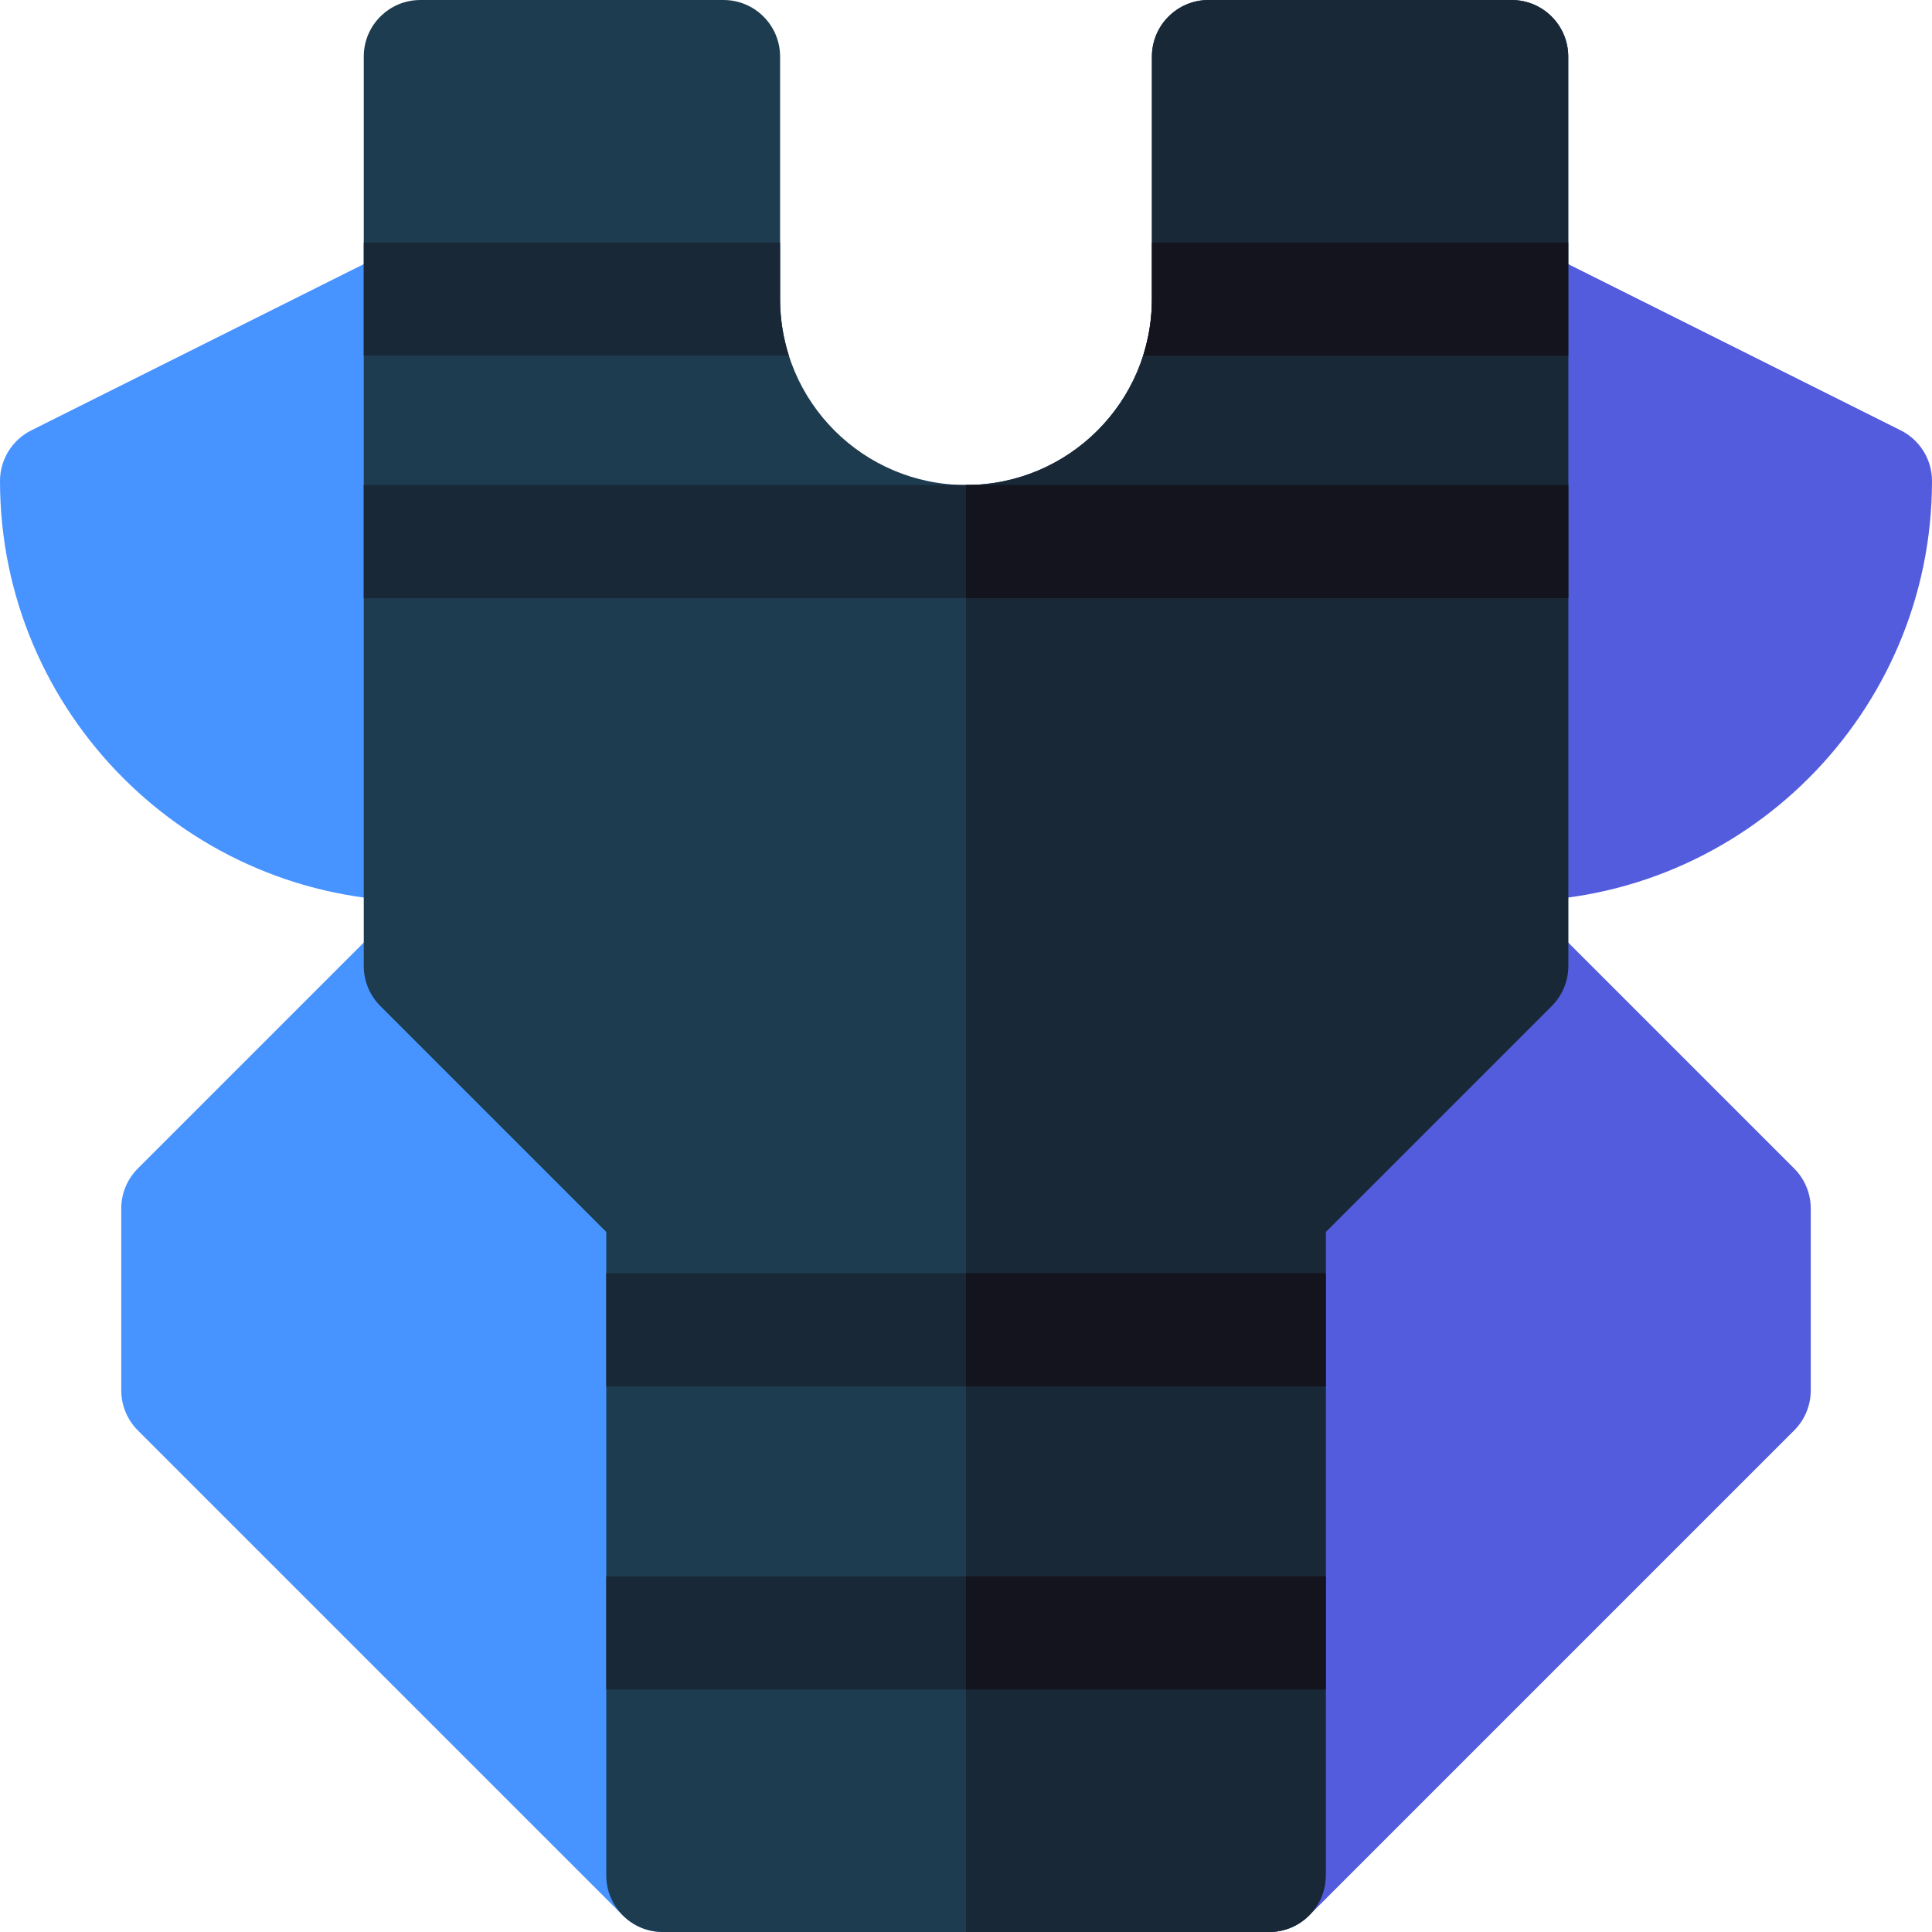
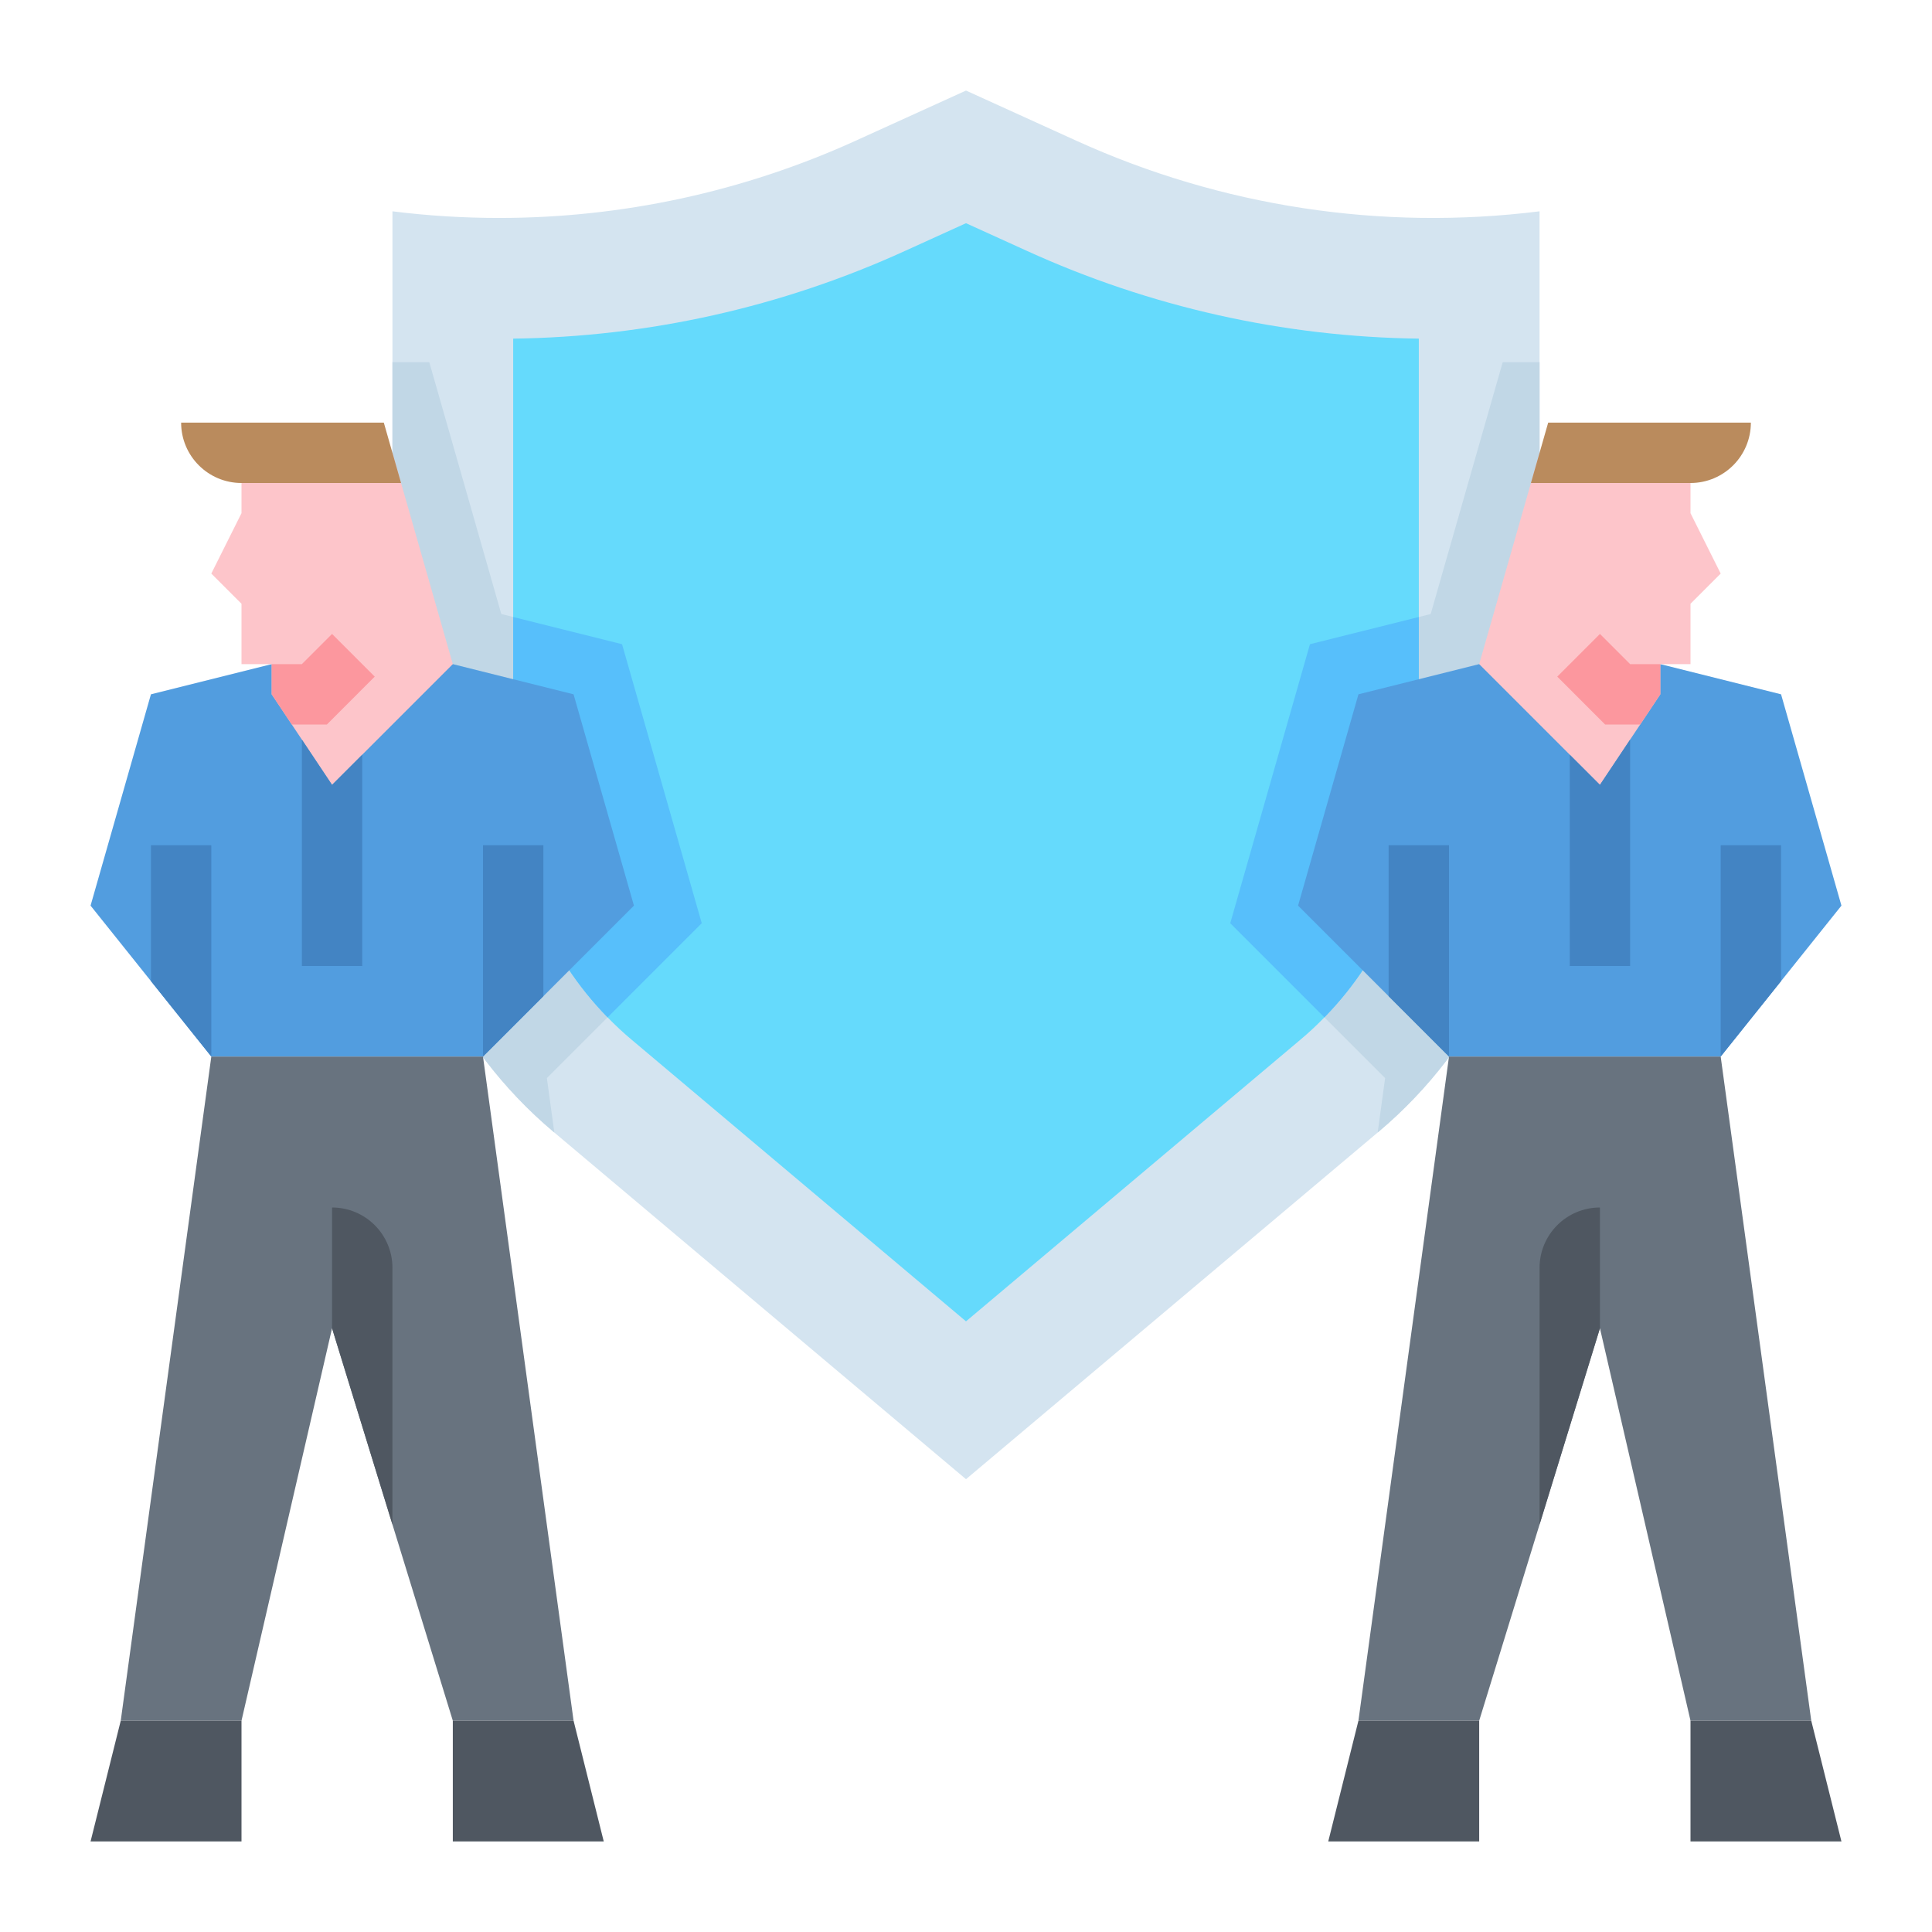
- <svg xmlns="http://www.w3.org/2000/svg" id="Layer_1" enable-background="new 0 0 512 512" height="512" viewBox="0 0 512 512" width="512">
-   <g>
-     <path d="m336.33 512c-1.933 0-3.882-.374-5.737-1.142-5.605-2.322-9.26-7.792-9.26-13.858v-176.733c0-3.978 1.58-7.793 4.394-10.606l64.267-64.267c5.857-5.858 15.355-5.858 21.213 0l64.267 64.267c2.813 2.813 4.394 6.628 4.394 10.606v48.2c0 3.978-1.58 7.793-4.394 10.606l-128.534 128.533c-2.869 2.87-6.706 4.394-10.61 4.394z" fill="#525cdd" />
-     <path d="m400.6 238.867c-8.284 0-15-6.716-15-15v-144.6c0-5.199 2.691-10.027 7.114-12.76 4.419-2.733 9.942-2.983 14.594-.657l96.4 48.2c5.082 2.541 8.292 7.735 8.292 13.417 0 61.426-49.973 111.4-111.4 111.4z" fill="#525cdd" />
-     <path d="m175.67 512c-3.903 0-7.74-1.524-10.609-4.394l-128.533-128.533c-2.813-2.813-4.394-6.628-4.394-10.606v-48.2c0-3.978 1.58-7.793 4.394-10.606l64.267-64.267c5.857-5.858 15.355-5.858 21.213 0l64.267 64.267c2.813 2.813 4.394 6.628 4.394 10.606v176.733c0 6.067-3.654 11.537-9.26 13.858-1.857.769-3.806 1.142-5.739 1.142z" fill="#4793ff" />
-     <path d="m111.401 238.867c-61.427 0-111.4-49.974-111.4-111.4 0-5.682 3.21-10.875 8.292-13.417l96.4-48.2c4.65-2.325 10.171-2.076 14.594.657s7.114 7.561 7.114 12.76v144.6c0 8.284-6.716 15-15 15z" fill="#4793ff" />
-     <path d="m400.6 0h-80.333c-8.284 0-15 6.716-15 15v64.267c0 27.209-22.057 49.267-49.267 49.267s-49.267-22.057-49.267-49.267v-64.267c0-8.284-6.716-15-15-15h-80.333c-8.284 0-15 6.716-15 15v241c0 3.978 1.58 7.793 4.394 10.606l59.873 59.874v170.52c0 8.284 6.716 15 15 15h160.666c8.284 0 15-6.716 15-15v-170.52l59.873-59.874c2.813-2.813 4.394-6.628 4.394-10.606v-241c0-8.284-6.716-15-15-15z" fill="#1e3c50" />
-     <g fill="#192837">
-       <path d="m351.333 497v-170.52l59.873-59.874c2.813-2.813 4.394-6.628 4.394-10.606v-241c0-8.284-6.716-15-15-15h-80.333c-8.284 0-15 6.716-15 15v64.267c0 27.209-22.057 49.267-49.267 49.267v383.466h80.333c8.284 0 15-6.716 15-15z" />
-       <path d="m160.667 337.4h190.666v30h-190.666z" />
-       <path d="m160.667 417.733h190.666v30h-190.666z" />
-       <path d="m96.401 64.267v30h112.666c-1.511-4.73-2.333-9.768-2.333-15v-15z" />
-     </g>
-     <path d="m415.6 94.267v-30h-110.333v15c0 5.232-.823 10.27-2.333 15z" fill="#14141e" />
-     <path d="m96.401 128.533h319.199v30h-319.199z" fill="#192837" />
-     <path d="m256 337.4h95.333v30h-95.333z" fill="#14141e" />
-     <path d="m256 417.733h95.333v30h-95.333z" fill="#14141e" />
-     <path d="m256 128.533h159.6v30h-159.6z" fill="#14141e" />
+ <svg xmlns="http://www.w3.org/2000/svg" height="512" viewBox="0 0 512 512" width="512">
+   <g id="Flat">
+     <path d="m408 56v152.17a120.012 120.012 0 0 1 -42.7 91.79l-.2.17-109.1 91.87-109.1-91.87-.2-.17a120.011 120.011 0 0 1 -42.7-91.79v-152.17a227.668 227.668 0 0 0 28.3 1.76 228.269 228.269 0 0 0 94.42-20.45l29.28-13.31 29.28 13.31a228.203 228.203 0 0 0 122.72 18.69z" fill="#d4e4f0" />
+     <path d="m408 96v112.17a120.012 120.012 0 0 1 -42.7 91.79l-.2.17 1.97-14.43-41.04-41.04 21.12-73.94 32-8 11.18-39.11 7.9-27.61z" fill="#c1d7e6" />
+     <path d="m144.93 285.7 1.97 14.43-.2-.17a120.011 120.011 0 0 1 -42.7-91.79v-112.17h9.77l7.9 27.6 11.18 39.12 32 8 21.12 73.94z" fill="#c1d7e6" />
+     <path d="m376 89.74v118.43a87.658 87.658 0 0 1 -25.02 61.44 83.553 83.553 0 0 1 -6.3 5.87l-88.68 74.69-88.68-74.69a83.564 83.564 0 0 1 -6.3-5.87 87.658 87.658 0 0 1 -25.02-61.44v-118.43a258.235 258.235 0 0 0 103.96-23.3l16.04-7.29 16.04 7.29a258.234 258.234 0 0 0 103.96 23.3z" fill="#65dafc" />
+     <path d="m376 163.51v44.66a87.658 87.658 0 0 1 -25.02 61.44l-24.95-24.95 21.12-73.94z" fill="#57bffb" />
+     <path d="m185.97 244.66-24.95 24.95a87.658 87.658 0 0 1 -25.02-61.44v-44.66l28.85 7.21z" fill="#57bffb" />
+     <path d="m168 240-40 40h-72l-32-40 16-56 32-8h48l32 8z" fill="#529ddf" />
+     <path d="m56 152 8 8v16h8v8l5.33 8 10.67 16 32-32-16-56h-40v16z" fill="#fdc5ca" />
+     <path d="m64 128h42.286l-4.571-16h-53.714a16 16 0 0 0 16 16z" fill="#ba8b5d" />
+     <path d="m80 196v60h16v-56l-8 8z" fill="#4384c3" />
+     <path d="m152 456h-32l-32-104-24 104h-32l24-176h72z" fill="#68737f" />
+     <path d="m120 488h40l-8-32h-32z" fill="#4f5761" />
+     <path d="m64 488h-40l8-32h32z" fill="#4f5761" />
+     <path d="m72 176v8l5.33 8h9.3l12.68-12.69-11.31-11.31-8 8z" fill="#fc979e" />
+     <path d="m144 224v40l-16 16v-56z" fill="#4384c3" />
+     <path d="m56 224v56l-16-20v-36z" fill="#4384c3" />
+     <path d="m104 336v68l-16-52v-32a16 16 0 0 1 16 16z" fill="#4f5761" />
+     <path d="m344 240 40 40h72l32-40-16-56-32-8h-48l-32 8z" fill="#529ddf" />
+     <path d="m456 152-8 8v16h-8v8l-5.33 8-10.67 16-32-32 16-56h40v16z" fill="#fdc5ca" />
+     <path d="m448 128h-42.286l4.571-16h53.714a16 16 0 0 1 -16 16z" fill="#ba8b5d" />
+     <path d="m432 196v60h-16v-56l8 8z" fill="#4384c3" />
+     <path d="m360 456h32l32-104 24 104h32l-24-176h-72z" fill="#68737f" />
+     <path d="m392 488h-40l8-32h32z" fill="#4f5761" />
+     <path d="m448 488h40l-8-32h-32z" fill="#4f5761" />
+     <path d="m440 176v8l-5.33 8h-9.3l-12.68-12.69 11.31-11.31 8 8z" fill="#fc979e" />
+     <path d="m368 224v40l16 16v-56z" fill="#4384c3" />
+     <path d="m456 224v56l16-20v-36z" fill="#4384c3" />
+     <path d="m408 336v68l16-52v-32a16 16 0 0 0 -16 16z" fill="#4f5761" />
  </g>
</svg>
